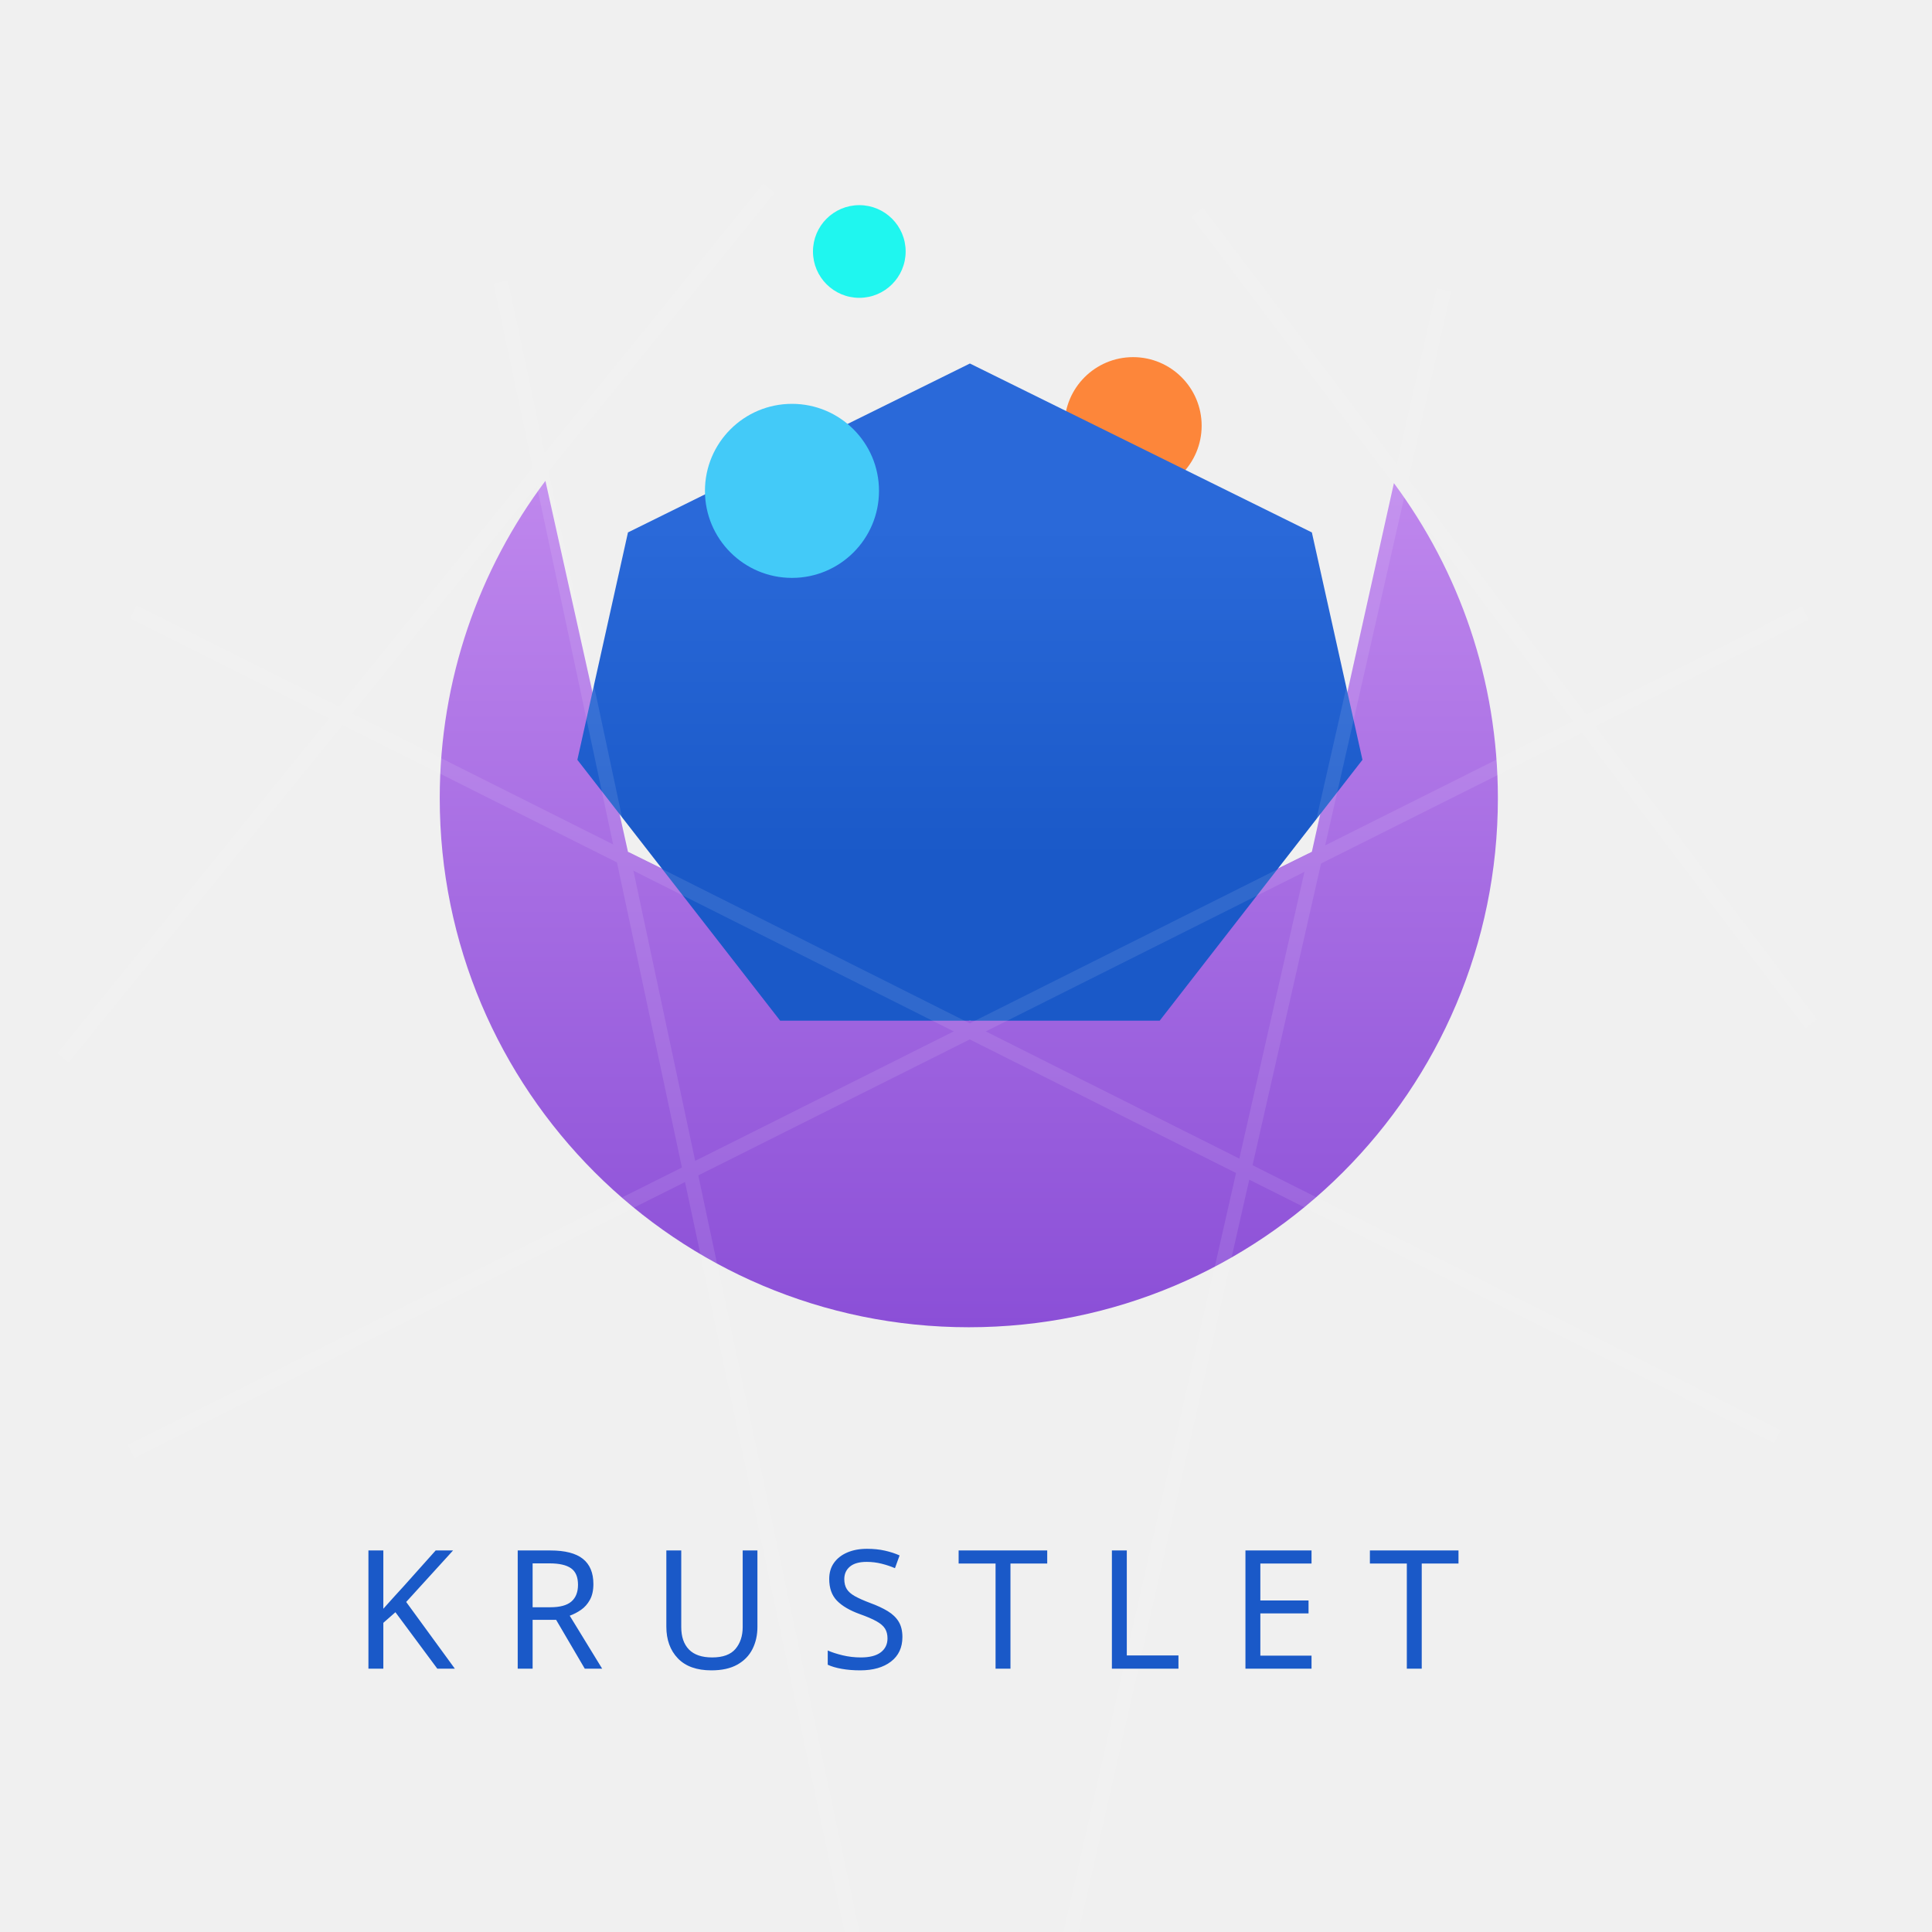
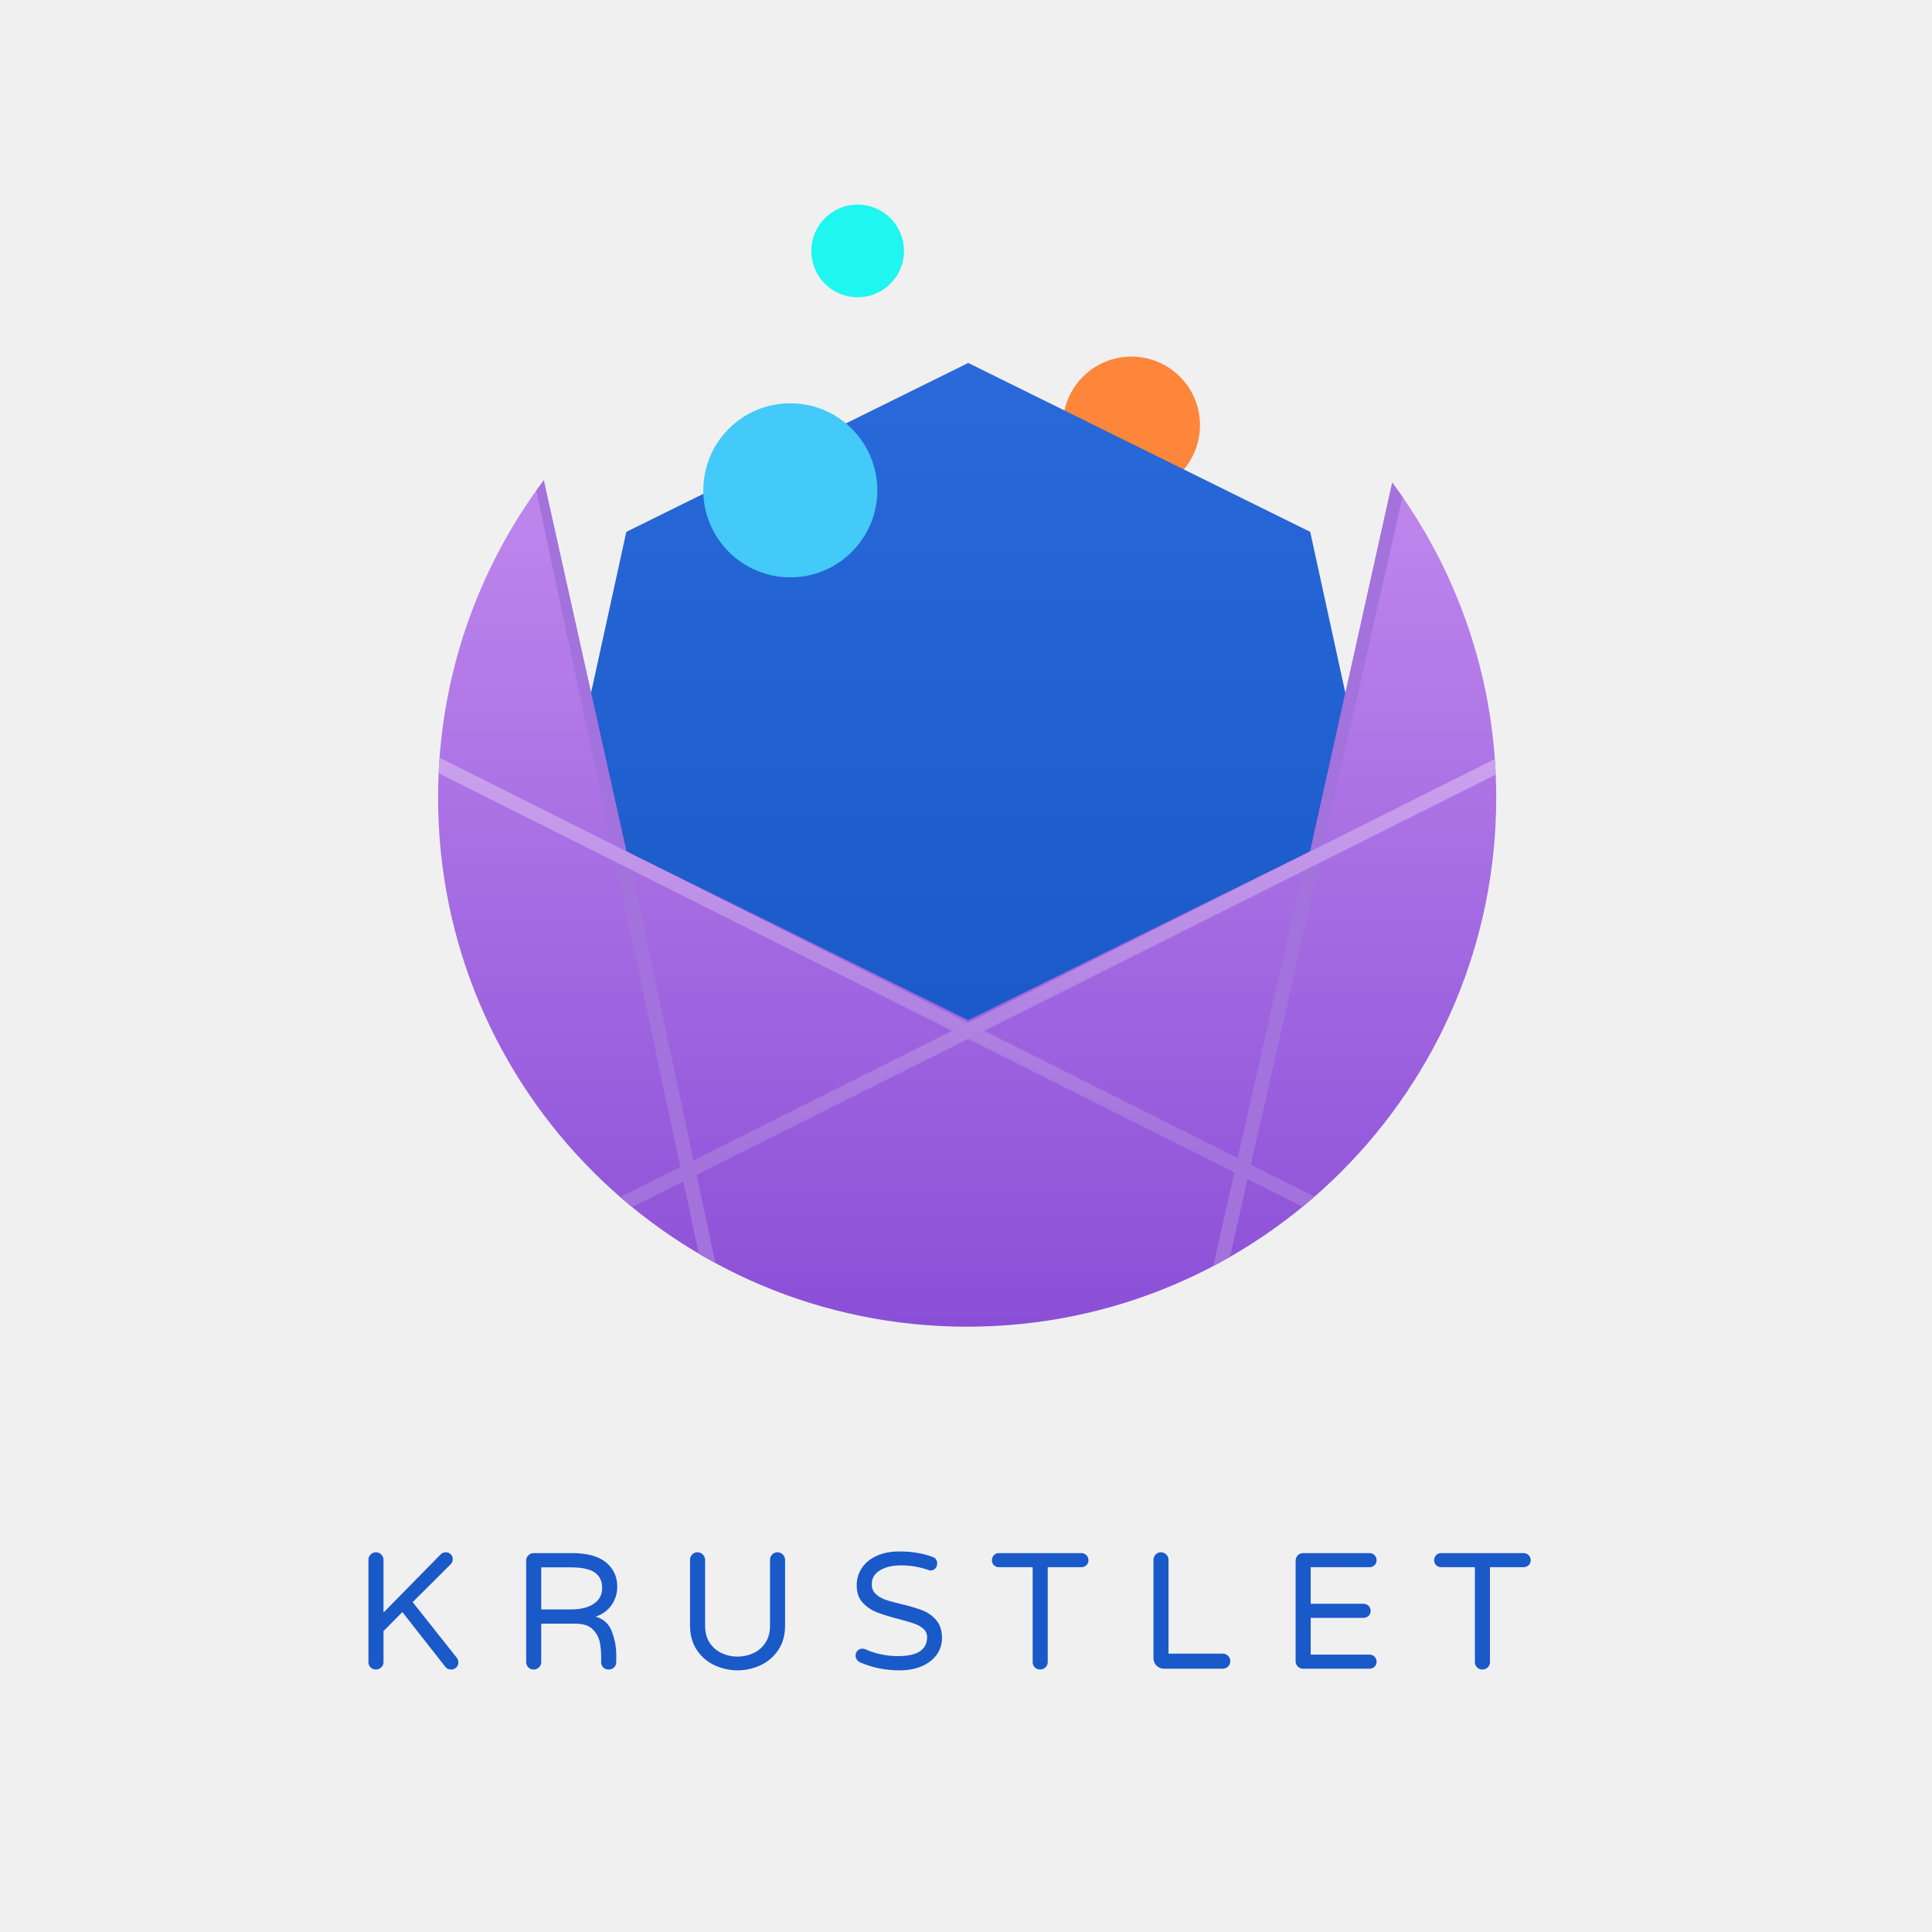
<svg xmlns="http://www.w3.org/2000/svg" xmlns:xlink="http://www.w3.org/1999/xlink" width="1750px" height="1750px" viewBox="0 0 1750 1750" version="1.1">
  <defs>
-     <linearGradient x1="50%" y1="0%" x2="50%" y2="100%" id="linearGradient-1">
+     <path d="M62.192,124.343 C27.887,124.343 0.078,96.534 0.078,62.229 C0.078,27.924 27.887,0.115 62.192,0.115 C96.496,0.115 124.306,27.924 124.306,62.229 C124.306,96.534 96.496,124.343 62.192,124.343 Z" id="path-1" />
+     <linearGradient x1="50%" y1="0%" x2="50%" y2="100%" id="linearGradient-3">
+       <stop stop-color="#2A69D9" offset="0%" />
+       <stop stop-color="#1A59C8" offset="100%" />
+     </linearGradient>
+     <linearGradient x1="50%" y1="0%" x2="50%" y2="100%" id="linearGradient-4">
      <stop stop-color="#BF87ED" offset="0%" />
      <stop stop-color="#8B4FD7" offset="100%" />
    </linearGradient>
-     <polygon id="path-2" points="386.738 0.204 77.014 153.2 0.508 496.989 214.856 772.699 558.638 772.699 772.968 496.989 696.48 153.2" />
-     <path d="M62.192,124.343 C27.887,124.343 0.078,96.534 0.078,62.229 C0.078,27.924 27.887,0.115 62.192,0.115 C96.496,0.115 124.306,27.924 124.306,62.229 C124.306,96.534 96.496,124.343 62.192,124.343 Z" id="path-4" />
-     <linearGradient x1="48.99%" y1="58.127%" x2="48.99%" y2="19.248%" id="linearGradient-6">
-       <stop stop-color="#1A59C8" offset="0%" />
-       <stop stop-color="#2A69D9" offset="100%" />
+     <path d="M95.73,112.522 L170.505,448.5 L480.229,601.495 L789.971,448.5 L864.273,114.577 C923.457,194.298 958.469,293.038 958.469,399.954 C958.469,664.629 743.909,879.189 479.235,879.189 C214.561,879.189 5.68434189e-14,664.629 5.68434189e-14,399.954 C5.68434189e-14,292.117 35.618,192.599 95.73,112.522 Z" id="path-5" />
+     <linearGradient x1="50%" y1="18.442%" x2="50%" y2="65.661%" id="linearGradient-7">
+       <stop stop-color="#CAA1EC" offset="0%" />
+       <stop stop-color="#A372DC" offset="100%" />
    </linearGradient>
-     <path d="M42.225,83.942 C19.045,83.942 0.254,65.151 0.254,41.971 C0.254,18.791 19.045,0 42.225,0 C65.404,0 84.195,18.791 84.195,41.971 C84.195,65.151 65.404,83.942 42.225,83.942 Z" id="path-7" />
-     <path d="M79.135,157.968 C35.6,157.968 0.307,122.676 0.307,79.14 C0.307,35.605 35.6,0.313 79.135,0.313 C122.67,0.313 157.963,35.605 157.963,79.14 C157.963,122.676 122.67,157.968 79.135,157.968 Z" id="path-9" />
+     <linearGradient x1="50%" y1="18.442%" x2="50%" y2="65.661%" id="linearGradient-8">
+       <stop stop-color="#CAA1EC" offset="0%" />
+       <stop stop-color="#A372DC" offset="100%" />
+     </linearGradient>
+     <path d="M42.225,83.942 C19.045,83.942 0.254,65.151 0.254,41.971 C0.254,18.791 19.045,0 42.225,0 C65.404,0 84.195,18.791 84.195,41.971 C84.195,65.151 65.404,83.942 42.225,83.942 Z" id="path-9" />
+     <path d="M79.135,157.968 C35.6,157.968 0.307,122.676 0.307,79.14 C0.307,35.605 35.6,0.313 79.135,0.313 C122.67,0.313 157.963,35.605 157.963,79.14 C157.963,122.676 122.67,157.968 79.135,157.968 Z" id="path-11" />
  </defs>
  <g id="strapline-full-color" stroke="none" stroke-width="1" fill="none" fill-rule="evenodd">
-     <g id="Logo" transform="translate(56.5, 150.5)">
-       <g id="Group-8" transform="translate(0, 0.953967)">
-         <g id="Group" transform="translate(341.81, 283.5742)" fill="url(#linearGradient-1)" fill-rule="nonzero">
-           <path d="M95.73,0.522 L170.505,336.5 L480.229,489.495 L789.971,336.5 L864.273,2.577 C923.457,82.298 958.469,181.038 958.469,287.954 C958.469,552.629 743.909,767.189 479.235,767.189 C214.561,767.189 0,552.629 0,287.954 C0,180.117 35.618,80.599 95.73,0.522 Z" id="Combined-Shape" />
-         </g>
-         <g id="Group-9" transform="translate(435.3014, 0.370162)">
-           <mask id="mask-3" fill="white">
-             <use xlink:href="#path-2" />
+     <g id="Logo" transform="translate(396, 185)">
+       <g id="Group-8" transform="translate(0, 136.954)">
+         <g id="Group" transform="translate(0.809974, 0.574221)">
+           <g id="Group-136" transform="translate(565.8353, 0.353469)">
+             <mask id="mask-2" fill="white">
+               <use xlink:href="#path-1" />
+             </mask>
+             <g id="Clip-135" />
+             <polygon id="Fill-134" fill="#FD863A" mask="url(#mask-2)" points="-1.08 -1.043 125.464 -1.043 125.464 125.501 -1.08 125.501" />
+           </g>
+           <polygon id="Path" fill="url(#linearGradient-3)" fill-rule="nonzero" points="480.229 6.24 170.505 159.236 133.161 329.674 149.505 470.5 479.5 625.381 807.094 461.506 830.128 343.338 789.971 159.236" />
+           <mask id="mask-6" fill="white">
+             <use xlink:href="#path-5" />
          </mask>
-           <g id="Shape" fill-rule="nonzero" transform="translate(386.7378, 386.4516) scale(1, -1) translate(-386.7378, -386.4516) " />
-           <g id="Group-136" mask="url(#mask-3)">
-             <g transform="translate(472.3439, 171.5575)">
-               <mask id="mask-5" fill="white">
-                 <use xlink:href="#path-4" />
-               </mask>
-               <g id="Clip-135" stroke="none" fill="none" />
-               <polygon id="Fill-134" stroke="none" fill="#FD863A" fill-rule="evenodd" mask="url(#mask-5)" points="-1.08 -1.043 125.464 -1.043 125.464 125.501 -1.08 125.501" />
+           <use id="Combined-Shape" fill="url(#linearGradient-4)" fill-rule="nonzero" xlink:href="#path-5" />
+           <g id="linbes" mask="url(#mask-6)" fill-rule="nonzero" stroke-width="13">
+             <g transform="translate(-341.463, -153.0874)">
+               <line x1="396.754" y1="85.661" x2="733.611" y2="1667.903" id="Path-7" stroke="#A372DC" />
+               <line x1="1251.052" y1="92.772" x2="893.358" y2="1667.903" id="Path-8" stroke="#A372DC" />
+               <line x1="639.644" y1="0.563" x2="0.304" y2="788.17" id="Path-10" stroke="#A372DC" />
+               <line x1="1027.629" y1="22.341" x2="1583.718" y2="757.322" id="Path-11" stroke="#A372DC" />
+               <line x1="1553.182" y1="1131.34" x2="64.184" y2="384.331" id="Path-9" stroke="url(#linearGradient-7)" />
+               <line x1="1578.305" y1="1144.757" x2="61.823" y2="385.331" id="Path-9" stroke="url(#linearGradient-8)" transform="translate(820.0641, 765.0441) scale(-1, 1) translate(-820.0641, -765.0441) " />
            </g>
          </g>
-           <polygon id="innerk8s" fill="url(#linearGradient-6)" fill-rule="nonzero" mask="url(#mask-3)" points="386.738 177.444 77.014 330.44 0.508 674.23 214.856 949.939 558.638 949.939 772.968 674.23 696.48 330.44" />
-         </g>
-         <g id="linbes" opacity="0.1" transform="translate(0.346942, 18.48681)" fill-rule="nonzero" stroke="#FFFFFF" stroke-width="13">
-           <line x1="396.754" y1="85.661" x2="733.611" y2="1667.903" id="Path-7" />
-           <line x1="1251.052" y1="92.772" x2="893.358" y2="1667.903" id="Path-8" />
-           <line x1="1553.182" y1="1131.34" x2="64.184" y2="384.331" id="Path-9" />
-           <line x1="1578.305" y1="1144.757" x2="61.823" y2="385.331" id="Path-9" transform="translate(820.0641, 765.0441) scale(-1, 1) translate(-820.0641, -765.0441) " />
-           <line x1="639.644" y1="0.563" x2="0.304" y2="788.17" id="Path-10" />
-           <line x1="1027.629" y1="22.341" x2="1583.718" y2="757.322" id="Path-11" />
        </g>
      </g>
-       <g id="bubbles" transform="translate(581.7319, 35)">
+       <g id="bubbles" transform="translate(240.7319, 0)">
        <g id="interior-core" transform="translate(97.90584, 0.325309)">
-           <mask id="mask-8" fill="white">
-             <use xlink:href="#path-7" />
-           </mask>
-           <g id="Clip-138" />
-           <polygon id="Fill-137" fill="#1FF6EF" mask="url(#mask-8)" points="-2.099 -2.354 86.549 -2.354 86.549 86.295 -2.099 86.295" />
-         </g>
-         <g id="bubble" transform="translate(0, 179.9873)">
          <mask id="mask-10" fill="white">
            <use xlink:href="#path-9" />
          </mask>
+           <g id="Clip-138" />
+           <polygon id="Fill-137" fill="#1FF6EF" mask="url(#mask-10)" points="-2.099 -2.354 86.549 -2.354 86.549 86.295 -2.099 86.295" />
+         </g>
+         <g id="bubble" transform="translate(0, 179.9873)">
+           <mask id="mask-12" fill="white">
+             <use xlink:href="#path-11" />
+           </mask>
          <g id="Clip-141" />
-           <polygon id="Fill-140" fill="#43CAF8" mask="url(#mask-10)" points="-2.046 -2.04 192.494 -2.04 192.494 192.499 -2.046 192.499" />
+           <polygon id="Fill-140" fill="#43CAF8" mask="url(#mask-12)" points="-2.046 -2.04 192.494 -2.04 192.494 192.499 -2.046 192.499" />
        </g>
      </g>
    </g>
-     <text id="KRUSTLET" font-family="VarelaRound-Regular, Varela Round" font-size="150" font-weight="normal" letter-spacing="42.375" fill="#1A59C8">
-       <tspan x="319.175" y="1511.5">KRUSTLET</tspan>
-     </text>
+     <path d="M408.575,1512.25 C410.475,1512.25 412.075,1511.6 413.375,1510.3 C414.675,1509 415.275,1507.45 415.175,1505.65 C415.175,1504.15 414.625,1502.7 413.525,1501.3 L413.525,1501.3 L373.775,1451.2 L408.425,1416.7 C409.525,1415.6 410.075,1414.05 410.075,1412.05 C410.075,1410.35 409.45,1408.925 408.2,1407.775 C406.95,1406.625 405.475,1406.05 403.775,1406.05 C401.775,1406.05 400.075,1406.85 398.675,1408.45 L398.675,1408.45 L347.375,1460.65 L347.375,1412.95 C347.375,1411.05 346.7,1409.425 345.35,1408.075 C344,1406.725 342.375,1406.05 340.475,1406.05 C338.575,1406.05 336.975,1406.725 335.675,1408.075 C334.375,1409.425 333.725,1411.05 333.725,1412.95 L333.725,1412.95 L333.725,1505.5 C333.725,1507.4 334.375,1509 335.675,1510.3 C336.975,1511.6 338.575,1512.25 340.475,1512.25 C342.375,1512.25 344,1511.6 345.35,1510.3 C346.7,1509 347.375,1507.4 347.375,1505.5 L347.375,1505.5 L347.375,1477.45 L364.475,1460.2 L403.175,1509.55 C404.475,1511.35 406.275,1512.25 408.575,1512.25 Z M551.45,1512.25 C553.35,1512.25 554.95,1511.6 556.25,1510.3 C557.55,1509 558.2,1507.4 558.2,1505.5 L558.2,1505.5 L558.2,1498.6 C558.2,1491.8 556.875,1484.875 554.225,1477.825 C551.575,1470.775 546.65,1466.3 539.45,1464.4 C545.85,1462.2 550.725,1458.625 554.075,1453.675 C557.425,1448.725 559.1,1443.25 559.1,1437.25 C559.1,1428.15 555.7,1420.8 548.9,1415.2 C542.1,1409.6 531.9,1406.8 518.3,1406.8 L518.3,1406.8 L483.35,1406.8 C481.45,1406.8 479.85,1407.475 478.55,1408.825 C477.25,1410.175 476.6,1411.8 476.6,1413.7 L476.6,1413.7 L476.6,1505.5 C476.6,1507.4 477.25,1509 478.55,1510.3 C479.85,1511.6 481.45,1512.25 483.35,1512.25 C485.25,1512.25 486.875,1511.6 488.225,1510.3 C489.575,1509 490.25,1507.4 490.25,1505.5 L490.25,1505.5 L490.25,1470.7 L521.3,1470.7 C528.2,1470.7 533.35,1472.375 536.75,1475.725 C540.15,1479.075 542.3,1482.875 543.2,1487.125 C544.1,1491.375 544.55,1496 544.55,1501 L544.55,1501 L544.55,1505.5 C544.55,1507.5 545.175,1509.125 546.425,1510.375 C547.675,1511.625 549.35,1512.25 551.45,1512.25 Z M517.4,1457.8 L490.25,1457.8 L490.25,1419.7 L516.65,1419.7 C527.15,1419.7 534.575,1421.3 538.925,1424.5 C543.275,1427.7 545.45,1432.3 545.45,1438.3 C545.45,1444.5 542.925,1449.3 537.875,1452.7 C532.825,1456.1 526,1457.8 517.4,1457.8 L517.4,1457.8 Z M668.075,1513 C675.175,1513 682.025,1511.5 688.625,1508.5 C695.225,1505.5 700.625,1500.925 704.825,1494.775 C709.025,1488.625 711.125,1481.1 711.125,1472.2 L711.125,1472.2 L711.125,1412.95 C711.125,1411.05 710.45,1409.425 709.1,1408.075 C707.75,1406.725 706.125,1406.05 704.225,1406.05 C702.325,1406.05 700.725,1406.725 699.425,1408.075 C698.125,1409.425 697.475,1411.05 697.475,1412.95 L697.475,1412.95 L697.475,1472.65 C697.475,1478.65 696.1,1483.75 693.35,1487.95 C690.6,1492.15 686.975,1495.3 682.475,1497.4 C677.975,1499.5 673.175,1500.55 668.075,1500.55 C662.975,1500.55 658.175,1499.5 653.675,1497.4 C649.175,1495.3 645.55,1492.15 642.8,1487.95 C640.05,1483.75 638.675,1478.65 638.675,1472.65 L638.675,1472.65 L638.675,1412.95 C638.675,1411.05 638,1409.425 636.65,1408.075 C635.3,1406.725 633.675,1406.05 631.775,1406.05 C629.875,1406.05 628.275,1406.725 626.975,1408.075 C625.675,1409.425 625.025,1411.05 625.025,1412.95 L625.025,1412.95 L625.025,1472.2 C625.025,1481.1 627.125,1488.625 631.325,1494.775 C635.525,1500.925 640.925,1505.5 647.525,1508.5 C654.125,1511.5 660.975,1513 668.075,1513 Z M814.85,1513 C822.45,1513 829.15,1511.75 834.95,1509.25 C840.75,1506.75 845.25,1503.275 848.45,1498.825 C851.65,1494.375 853.25,1489.35 853.25,1483.75 C853.25,1476.95 851.525,1471.55 848.075,1467.55 C844.625,1463.55 840.475,1460.6 835.625,1458.7 C830.775,1456.8 824.4,1454.9 816.5,1453 C810.4,1451.6 805.575,1450.275 802.025,1449.025 C798.475,1447.775 795.525,1446.025 793.175,1443.775 C790.825,1441.525 789.65,1438.6 789.65,1435 C789.65,1429.6 792.125,1425.4 797.075,1422.4 C802.025,1419.4 808.45,1417.9 816.35,1417.9 C824.65,1417.9 832.7,1419.25 840.5,1421.95 C841.5,1422.35 842.3,1422.55 842.9,1422.55 C844.7,1422.55 846.15,1421.9 847.25,1420.6 C848.35,1419.3 848.9,1417.85 848.9,1416.25 C848.9,1413.25 847.5,1411.25 844.7,1410.25 C835.8,1406.95 825.85,1405.3 814.85,1405.3 C806.65,1405.3 799.625,1406.675 793.775,1409.425 C787.925,1412.175 783.5,1415.875 780.5,1420.525 C777.5,1425.175 776,1430.35 776,1436.05 C776,1442.55 777.8,1447.75 781.4,1451.65 C785,1455.55 789.3,1458.475 794.3,1460.425 C799.3,1462.375 805.85,1464.4 813.95,1466.5 C820.05,1468.1 824.75,1469.475 828.05,1470.625 C831.35,1471.775 834.125,1473.35 836.375,1475.35 C838.625,1477.35 839.75,1479.85 839.75,1482.85 C839.75,1494.35 831,1500.1 813.5,1500.1 C803,1500.1 793.15,1498.05 783.95,1493.95 C783.05,1493.55 782.1,1493.35 781.1,1493.35 C779.3,1493.35 777.825,1493.975 776.675,1495.225 C775.525,1496.475 774.95,1497.95 774.95,1499.65 C774.95,1500.95 775.35,1502.175 776.15,1503.325 C776.95,1504.475 777.95,1505.3 779.15,1505.8 C790.25,1510.6 802.15,1513 814.85,1513 Z M942.125,1512.25 C944.025,1512.25 945.65,1511.6 947,1510.3 C948.35,1509 949.025,1507.4 949.025,1505.5 L949.025,1505.5 L949.025,1419.55 L979.475,1419.55 C981.275,1419.55 982.8,1418.95 984.05,1417.75 C985.3,1416.55 985.925,1415.05 985.925,1413.25 C985.925,1411.45 985.3,1409.925 984.05,1408.675 C982.8,1407.425 981.275,1406.8 979.475,1406.8 L979.475,1406.8 L904.775,1406.8 C902.975,1406.8 901.475,1407.425 900.275,1408.675 C899.075,1409.925 898.475,1411.45 898.475,1413.25 C898.475,1415.05 899.075,1416.55 900.275,1417.75 C901.475,1418.95 902.975,1419.55 904.775,1419.55 L904.775,1419.55 L935.375,1419.55 L935.375,1505.5 C935.375,1507.4 936.025,1509 937.325,1510.3 C938.625,1511.6 940.225,1512.25 942.125,1512.25 Z M1107.5,1511.5 C1109.4,1511.5 1111.025,1510.85 1112.375,1509.55 C1113.725,1508.25 1114.4,1506.65 1114.4,1504.75 C1114.4,1502.85 1113.725,1501.225 1112.375,1499.875 C1111.025,1498.525 1109.4,1497.85 1107.5,1497.85 L1107.5,1497.85 L1058.45,1497.85 L1058.45,1412.95 C1058.45,1411.05 1057.775,1409.425 1056.425,1408.075 C1055.075,1406.725 1053.45,1406.05 1051.55,1406.05 C1049.65,1406.05 1048.05,1406.725 1046.75,1408.075 C1045.45,1409.425 1044.8,1411.05 1044.8,1412.95 L1044.8,1412.95 L1044.8,1502.05 C1044.8,1504.65 1045.725,1506.875 1047.575,1508.725 C1049.425,1510.575 1051.65,1511.5 1054.25,1511.5 L1054.25,1511.5 L1107.5,1511.5 Z M1240.475,1511.5 C1242.275,1511.5 1243.8,1510.9 1245.05,1509.7 C1246.3,1508.5 1246.925,1507 1246.925,1505.2 C1246.925,1503.4 1246.3,1501.875 1245.05,1500.625 C1243.8,1499.375 1242.275,1498.75 1240.475,1498.75 L1240.475,1498.75 L1187.225,1498.75 L1187.225,1465.45 L1235.075,1465.45 C1236.875,1465.45 1238.4,1464.85 1239.65,1463.65 C1240.9,1462.45 1241.525,1460.95 1241.525,1459.15 C1241.525,1457.35 1240.9,1455.825 1239.65,1454.575 C1238.4,1453.325 1236.875,1452.7 1235.075,1452.7 L1235.075,1452.7 L1187.225,1452.7 L1187.225,1419.55 L1240.475,1419.55 C1242.275,1419.55 1243.8,1418.95 1245.05,1417.75 C1246.3,1416.55 1246.925,1415.05 1246.925,1413.25 C1246.925,1411.45 1246.3,1409.925 1245.05,1408.675 C1243.8,1407.425 1242.275,1406.8 1240.475,1406.8 L1240.475,1406.8 L1180.325,1406.8 C1178.425,1406.8 1176.825,1407.475 1175.525,1408.825 C1174.225,1410.175 1173.575,1411.8 1173.575,1413.7 L1173.575,1413.7 L1173.575,1504.75 C1173.575,1506.65 1174.225,1508.25 1175.525,1509.55 C1176.825,1510.85 1178.425,1511.5 1180.325,1511.5 L1180.325,1511.5 L1240.475,1511.5 Z M1342.7,1512.25 C1344.6,1512.25 1346.225,1511.6 1347.575,1510.3 C1348.925,1509 1349.6,1507.4 1349.6,1505.5 L1349.6,1505.5 L1349.6,1419.55 L1380.05,1419.55 C1381.85,1419.55 1383.375,1418.95 1384.625,1417.75 C1385.875,1416.55 1386.5,1415.05 1386.5,1413.25 C1386.5,1411.45 1385.875,1409.925 1384.625,1408.675 C1383.375,1407.425 1381.85,1406.8 1380.05,1406.8 L1380.05,1406.8 L1305.35,1406.8 C1303.55,1406.8 1302.05,1407.425 1300.85,1408.675 C1299.65,1409.925 1299.05,1411.45 1299.05,1413.25 C1299.05,1415.05 1299.65,1416.55 1300.85,1417.75 C1302.05,1418.95 1303.55,1419.55 1305.35,1419.55 L1305.35,1419.55 L1335.95,1419.55 L1335.95,1505.5 C1335.95,1507.4 1336.6,1509 1337.9,1510.3 C1339.2,1511.6 1340.8,1512.25 1342.7,1512.25 Z" id="KRUSTLET" fill="#1A59C8" fill-rule="nonzero" />
  </g>
</svg>
